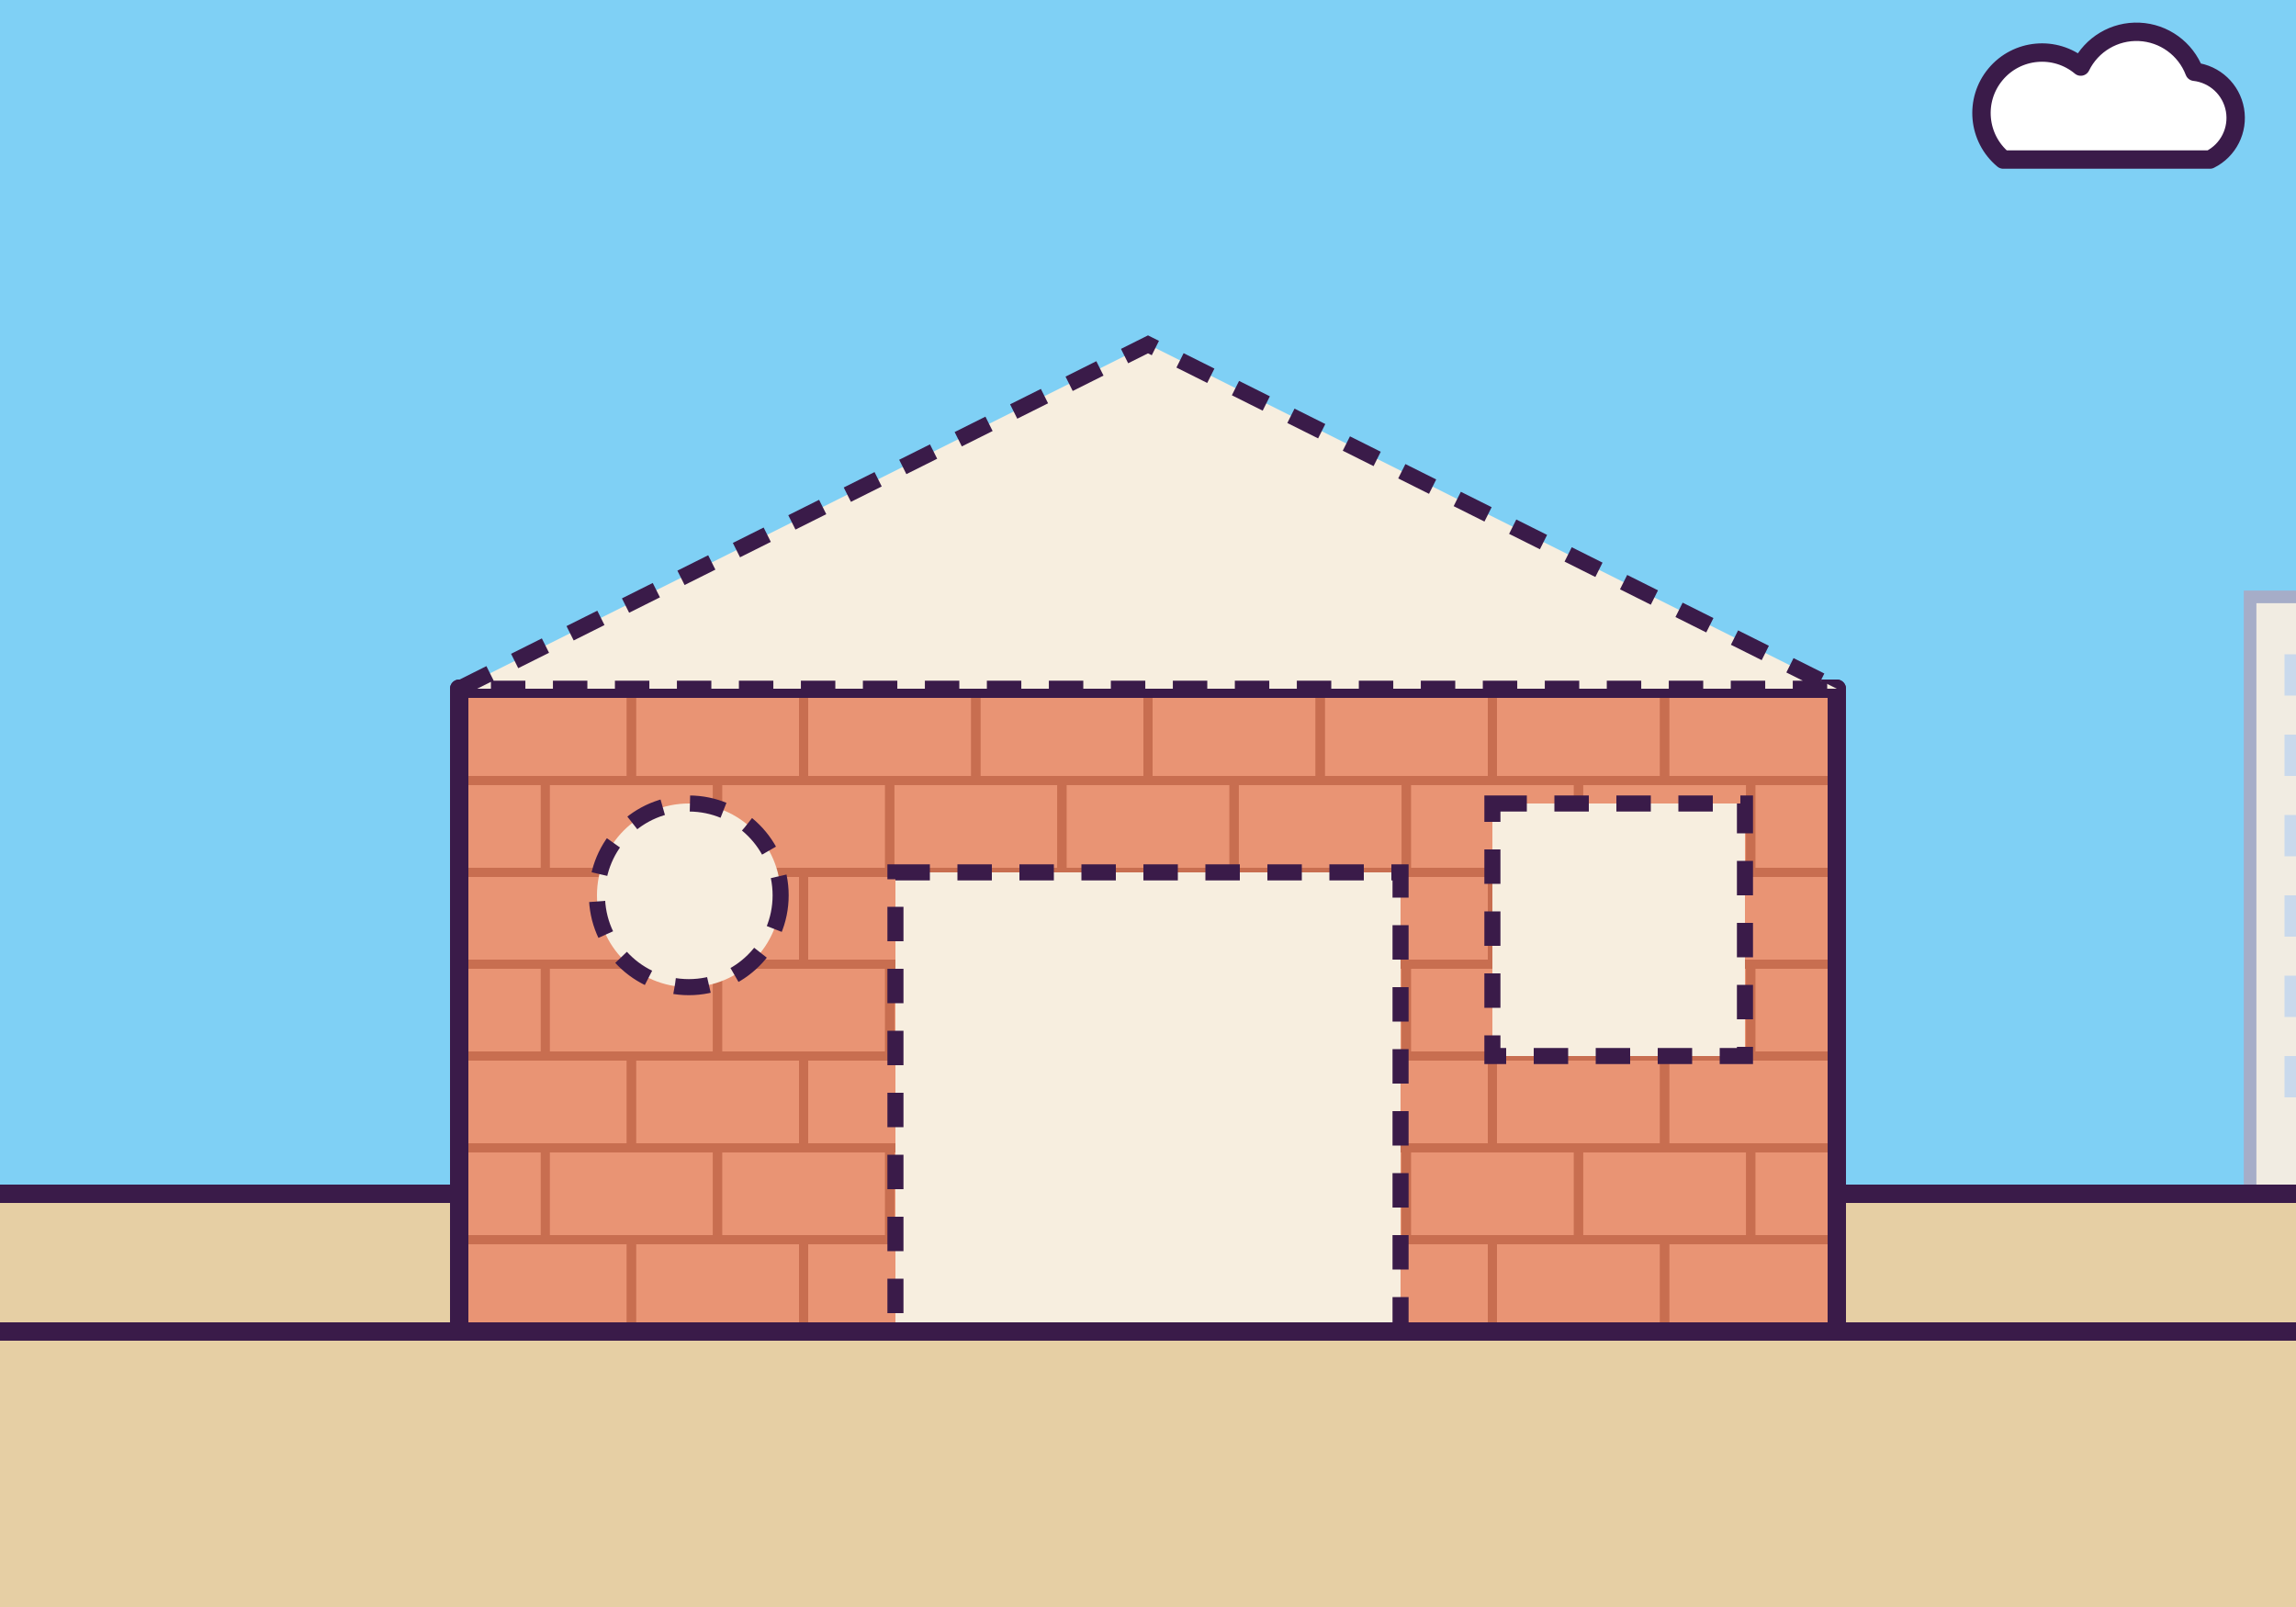
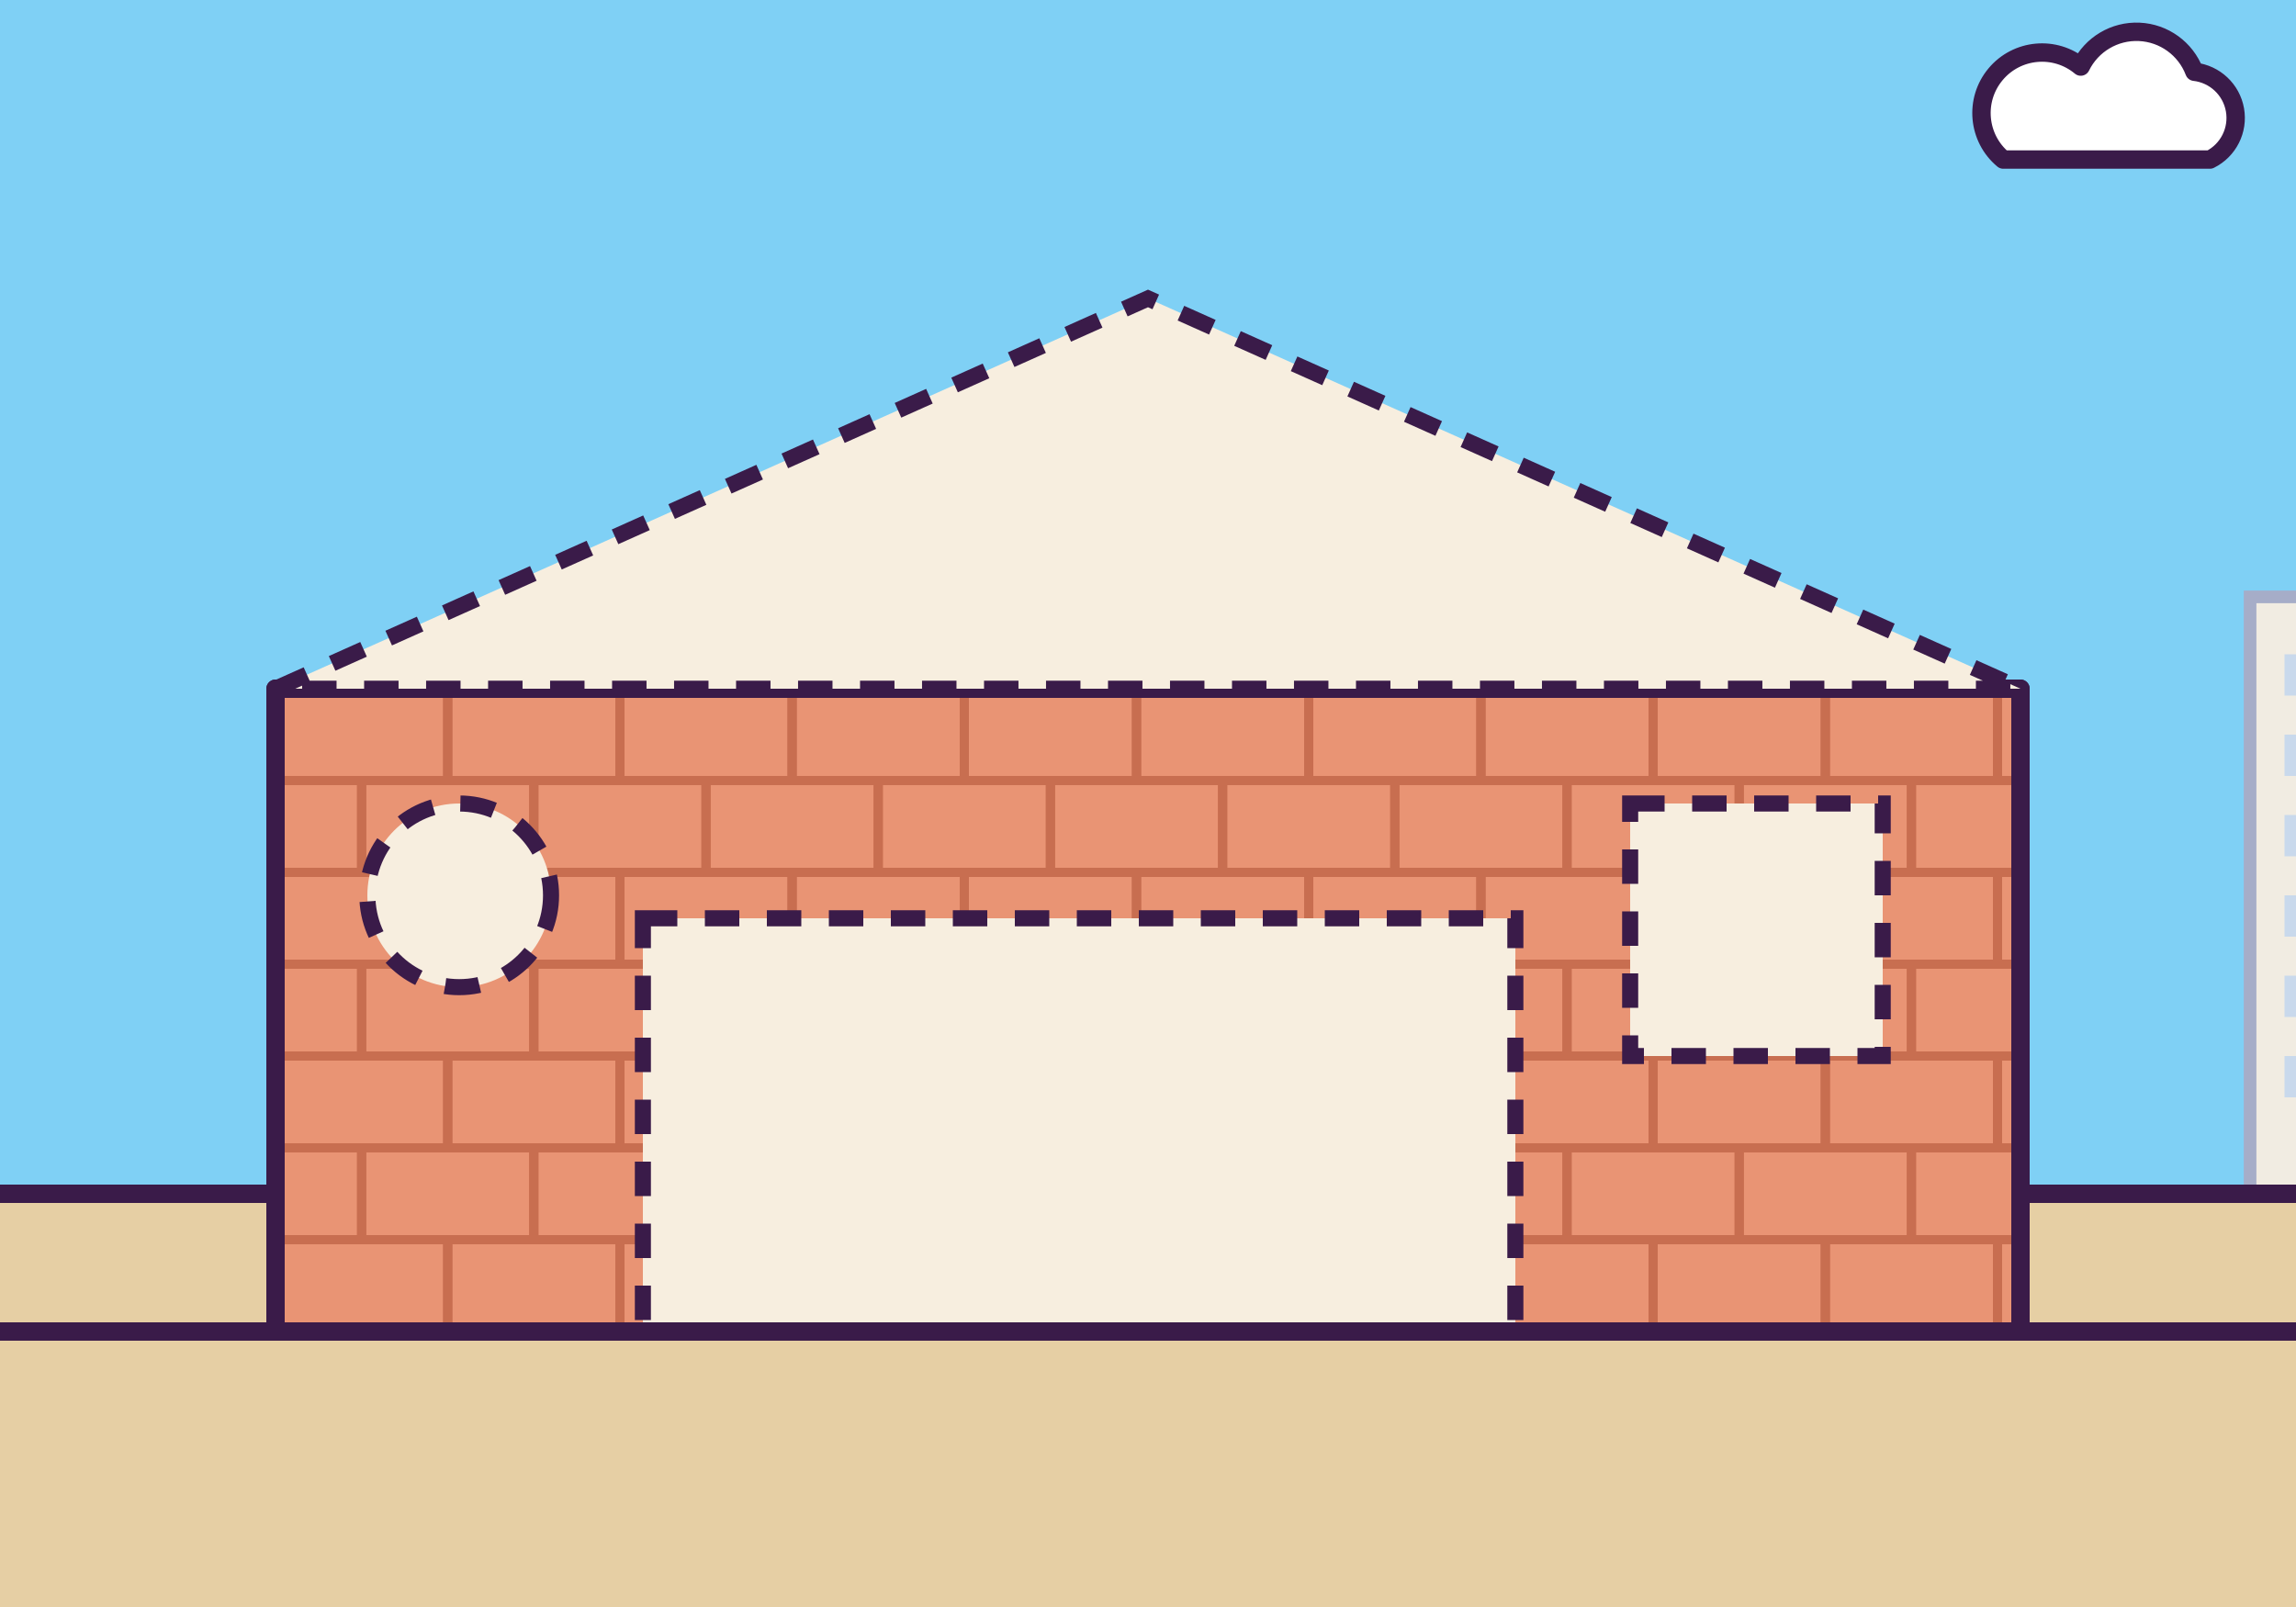
<svg xmlns="http://www.w3.org/2000/svg" viewBox="0 0 200 140" preserveAspectRatio="xMidYMax meet" overflow="visible">
  <rect x="-400" y="-300" width="1000" height="600" fill="#7FD0F5" />
  <g class="tp tp-cloud">
    <path transform="translate(170 4) scale(0.45)" d="M10 22 h40 a9 9 0 0 0 -3 -17 a12 12 0 0 0 -22 -1 a8 8 0 0 0 -15 18z" fill="#fff" stroke="#3A1B49" stroke-width="3.56" stroke-linejoin="round" />
  </g>
  <g class="bg-far">
    <rect x="-150" y="48" width="26" height="56" fill="#F1ECE2" stroke="#A6ADC8" stroke-width="1.1" />
    <rect x="-147" y="53" width="3.4" height="3.6" fill="#C9D9EC" />
    <rect x="-141" y="53" width="3.4" height="3.6" fill="#C9D9EC" />
    <rect x="-135" y="53" width="3.4" height="3.6" fill="#C9D9EC" />
    <rect x="-147" y="60" width="3.4" height="3.6" fill="#C9D9EC" />
    <rect x="-141" y="60" width="3.4" height="3.6" fill="#C9D9EC" />
    <rect x="-135" y="60" width="3.4" height="3.6" fill="#C9D9EC" />
    <rect x="-147" y="67" width="3.4" height="3.6" fill="#C9D9EC" />
    <rect x="-141" y="67" width="3.4" height="3.6" fill="#C9D9EC" />
    <rect x="-135" y="67" width="3.4" height="3.6" fill="#C9D9EC" />
    <rect x="-147" y="74" width="3.4" height="3.6" fill="#C9D9EC" />
    <rect x="-141" y="74" width="3.4" height="3.6" fill="#C9D9EC" />
    <rect x="-135" y="74" width="3.4" height="3.6" fill="#C9D9EC" />
    <rect x="-147" y="81" width="3.4" height="3.6" fill="#C9D9EC" />
    <rect x="-141" y="81" width="3.4" height="3.6" fill="#C9D9EC" />
    <rect x="-135" y="81" width="3.4" height="3.6" fill="#C9D9EC" />
    <rect x="-147" y="88" width="3.4" height="3.6" fill="#C9D9EC" />
    <rect x="-141" y="88" width="3.4" height="3.6" fill="#C9D9EC" />
    <rect x="-135" y="88" width="3.4" height="3.6" fill="#C9D9EC" />
    <rect x="-147" y="95" width="3.4" height="3.6" fill="#C9D9EC" />
    <rect x="-141" y="95" width="3.4" height="3.6" fill="#C9D9EC" />
    <rect x="-135" y="95" width="3.4" height="3.6" fill="#C9D9EC" />
    <rect x="-110" y="64" width="22" height="40" fill="#E9EDF4" stroke="#A6ADC8" stroke-width="1.1" />
    <rect x="-107" y="69" width="3.4" height="3.6" fill="#C9D9EC" />
    <rect x="-101" y="69" width="3.4" height="3.6" fill="#C9D9EC" />
    <rect x="-95" y="69" width="3.4" height="3.6" fill="#C9D9EC" />
    <rect x="-107" y="76" width="3.4" height="3.6" fill="#C9D9EC" />
    <rect x="-101" y="76" width="3.4" height="3.6" fill="#C9D9EC" />
    <rect x="-95" y="76" width="3.4" height="3.6" fill="#C9D9EC" />
    <rect x="-107" y="83" width="3.4" height="3.6" fill="#C9D9EC" />
    <rect x="-101" y="83" width="3.4" height="3.6" fill="#C9D9EC" />
    <rect x="-95" y="83" width="3.4" height="3.6" fill="#C9D9EC" />
    <rect x="-107" y="90" width="3.4" height="3.6" fill="#C9D9EC" />
    <rect x="-101" y="90" width="3.4" height="3.6" fill="#C9D9EC" />
    <rect x="-95" y="90" width="3.4" height="3.6" fill="#C9D9EC" />
    <rect x="-102" y="97" width="6" height="7" fill="#D8CFC2" stroke="#A6ADC8" stroke-width=".8" />
    <rect x="196" y="52" width="24" height="52" fill="#F1ECE2" stroke="#A6ADC8" stroke-width="1.1" />
    <rect x="199" y="57" width="3.4" height="3.6" fill="#C9D9EC" />
    <rect x="205" y="57" width="3.4" height="3.6" fill="#C9D9EC" />
    <rect x="211" y="57" width="3.4" height="3.6" fill="#C9D9EC" />
    <rect x="199" y="64" width="3.4" height="3.6" fill="#C9D9EC" />
    <rect x="205" y="64" width="3.4" height="3.6" fill="#C9D9EC" />
    <rect x="211" y="64" width="3.4" height="3.6" fill="#C9D9EC" />
    <rect x="199" y="71" width="3.4" height="3.6" fill="#C9D9EC" />
    <rect x="205" y="71" width="3.4" height="3.6" fill="#C9D9EC" />
    <rect x="211" y="71" width="3.4" height="3.6" fill="#C9D9EC" />
    <rect x="199" y="78" width="3.4" height="3.6" fill="#C9D9EC" />
    <rect x="205" y="78" width="3.4" height="3.6" fill="#C9D9EC" />
    <rect x="211" y="78" width="3.4" height="3.6" fill="#C9D9EC" />
    <rect x="199" y="85" width="3.4" height="3.6" fill="#C9D9EC" />
    <rect x="205" y="85" width="3.4" height="3.6" fill="#C9D9EC" />
    <rect x="211" y="85" width="3.4" height="3.6" fill="#C9D9EC" />
    <rect x="199" y="92" width="3.4" height="3.6" fill="#C9D9EC" />
    <rect x="205" y="92" width="3.4" height="3.6" fill="#C9D9EC" />
    <rect x="211" y="92" width="3.4" height="3.6" fill="#C9D9EC" />
    <rect x="232" y="64" width="26" height="40" fill="#E9EDF4" stroke="#A6ADC8" stroke-width="1.1" />
    <rect x="235" y="69" width="3.4" height="3.6" fill="#C9D9EC" />
    <rect x="241" y="69" width="3.4" height="3.6" fill="#C9D9EC" />
    <rect x="247" y="69" width="3.4" height="3.6" fill="#C9D9EC" />
    <rect x="235" y="76" width="3.4" height="3.6" fill="#C9D9EC" />
    <rect x="241" y="76" width="3.4" height="3.6" fill="#C9D9EC" />
    <rect x="247" y="76" width="3.4" height="3.6" fill="#C9D9EC" />
    <rect x="235" y="83" width="3.4" height="3.6" fill="#C9D9EC" />
    <rect x="241" y="83" width="3.4" height="3.6" fill="#C9D9EC" />
    <rect x="247" y="83" width="3.4" height="3.6" fill="#C9D9EC" />
    <rect x="235" y="90" width="3.4" height="3.6" fill="#C9D9EC" />
    <rect x="241" y="90" width="3.4" height="3.6" fill="#C9D9EC" />
    <rect x="247" y="90" width="3.4" height="3.6" fill="#C9D9EC" />
    <rect x="242" y="97" width="6" height="7" fill="#D8CFC2" stroke="#A6ADC8" stroke-width=".8" />
  </g>
  <rect x="-400" y="104" width="1000" height="400" fill="#E6CFA4" stroke="#3A1B49" stroke-width="1.6" stroke-linejoin="round" stroke-linecap="round" />
-   <rect x="40" y="60" width="120" height="56" fill="#E99474" stroke="#3A1B49" stroke-width="1.6" stroke-linejoin="round" stroke-linecap="round" />
-   <rect x="40" y="60" width="15" height="8" fill="none" stroke="#C86E50" stroke-width=".8" />
-   <rect x="55" y="60" width="15" height="8" fill="none" stroke="#C86E50" stroke-width=".8" />
-   <rect x="70" y="60" width="15" height="8" fill="none" stroke="#C86E50" stroke-width=".8" />
-   <rect x="85" y="60" width="15" height="8" fill="none" stroke="#C86E50" stroke-width=".8" />
-   <rect x="100" y="60" width="15" height="8" fill="none" stroke="#C86E50" stroke-width=".8" />
-   <rect x="115" y="60" width="15" height="8" fill="none" stroke="#C86E50" stroke-width=".8" />
-   <rect x="130" y="60" width="15" height="8" fill="none" stroke="#C86E50" stroke-width=".8" />
-   <rect x="145" y="60" width="15" height="8" fill="none" stroke="#C86E50" stroke-width=".8" />
-   <rect x="47.5" y="68" width="15" height="8" fill="none" stroke="#C86E50" stroke-width=".8" />
-   <rect x="62.5" y="68" width="15" height="8" fill="none" stroke="#C86E50" stroke-width=".8" />
-   <rect x="77.5" y="68" width="15" height="8" fill="none" stroke="#C86E50" stroke-width=".8" />
-   <rect x="92.5" y="68" width="15" height="8" fill="none" stroke="#C86E50" stroke-width=".8" />
-   <rect x="107.5" y="68" width="15" height="8" fill="none" stroke="#C86E50" stroke-width=".8" />
-   <rect x="122.5" y="68" width="15" height="8" fill="none" stroke="#C86E50" stroke-width=".8" />
-   <rect x="137.5" y="68" width="15" height="8" fill="none" stroke="#C86E50" stroke-width=".8" />
-   <rect x="152.5" y="68" width="7.5" height="8" fill="none" stroke="#C86E50" stroke-width=".8" />
-   <rect x="40" y="76" width="15" height="8" fill="none" stroke="#C86E50" stroke-width=".8" />
-   <rect x="55" y="76" width="15" height="8" fill="none" stroke="#C86E50" stroke-width=".8" />
-   <rect x="70" y="76" width="15" height="8" fill="none" stroke="#C86E50" stroke-width=".8" />
-   <rect x="85" y="76" width="15" height="8" fill="none" stroke="#C86E50" stroke-width=".8" />
-   <rect x="100" y="76" width="15" height="8" fill="none" stroke="#C86E50" stroke-width=".8" />
-   <rect x="115" y="76" width="15" height="8" fill="none" stroke="#C86E50" stroke-width=".8" />
-   <rect x="130" y="76" width="15" height="8" fill="none" stroke="#C86E50" stroke-width=".8" />
-   <rect x="145" y="76" width="15" height="8" fill="none" stroke="#C86E50" stroke-width=".8" />
-   <rect x="47.5" y="84" width="15" height="8" fill="none" stroke="#C86E50" stroke-width=".8" />
-   <rect x="62.5" y="84" width="15" height="8" fill="none" stroke="#C86E50" stroke-width=".8" />
-   <rect x="77.5" y="84" width="15" height="8" fill="none" stroke="#C86E50" stroke-width=".8" />
-   <rect x="92.5" y="84" width="15" height="8" fill="none" stroke="#C86E50" stroke-width=".8" />
-   <rect x="107.5" y="84" width="15" height="8" fill="none" stroke="#C86E50" stroke-width=".8" />
-   <rect x="122.5" y="84" width="15" height="8" fill="none" stroke="#C86E50" stroke-width=".8" />
-   <rect x="137.5" y="84" width="15" height="8" fill="none" stroke="#C86E50" stroke-width=".8" />
-   <rect x="152.5" y="84" width="7.5" height="8" fill="none" stroke="#C86E50" stroke-width=".8" />
-   <rect x="40" y="92" width="15" height="8" fill="none" stroke="#C86E50" stroke-width=".8" />
-   <rect x="55" y="92" width="15" height="8" fill="none" stroke="#C86E50" stroke-width=".8" />
-   <rect x="70" y="92" width="15" height="8" fill="none" stroke="#C86E50" stroke-width=".8" />
-   <rect x="85" y="92" width="15" height="8" fill="none" stroke="#C86E50" stroke-width=".8" />
-   <rect x="100" y="92" width="15" height="8" fill="none" stroke="#C86E50" stroke-width=".8" />
-   <rect x="115" y="92" width="15" height="8" fill="none" stroke="#C86E50" stroke-width=".8" />
-   <rect x="130" y="92" width="15" height="8" fill="none" stroke="#C86E50" stroke-width=".8" />
-   <rect x="145" y="92" width="15" height="8" fill="none" stroke="#C86E50" stroke-width=".8" />
-   <rect x="47.5" y="100" width="15" height="8" fill="none" stroke="#C86E50" stroke-width=".8" />
-   <rect x="62.5" y="100" width="15" height="8" fill="none" stroke="#C86E50" stroke-width=".8" />
-   <rect x="77.5" y="100" width="15" height="8" fill="none" stroke="#C86E50" stroke-width=".8" />
-   <rect x="92.5" y="100" width="15" height="8" fill="none" stroke="#C86E50" stroke-width=".8" />
-   <rect x="107.5" y="100" width="15" height="8" fill="none" stroke="#C86E50" stroke-width=".8" />
-   <rect x="122.5" y="100" width="15" height="8" fill="none" stroke="#C86E50" stroke-width=".8" />
-   <rect x="137.5" y="100" width="15" height="8" fill="none" stroke="#C86E50" stroke-width=".8" />
-   <rect x="152.5" y="100" width="7.5" height="8" fill="none" stroke="#C86E50" stroke-width=".8" />
-   <rect x="40" y="108" width="15" height="8" fill="none" stroke="#C86E50" stroke-width=".8" />
-   <rect x="55" y="108" width="15" height="8" fill="none" stroke="#C86E50" stroke-width=".8" />
-   <rect x="70" y="108" width="15" height="8" fill="none" stroke="#C86E50" stroke-width=".8" />
-   <rect x="85" y="108" width="15" height="8" fill="none" stroke="#C86E50" stroke-width=".8" />
-   <rect x="100" y="108" width="15" height="8" fill="none" stroke="#C86E50" stroke-width=".8" />
-   <rect x="115" y="108" width="15" height="8" fill="none" stroke="#C86E50" stroke-width=".8" />
-   <rect x="130" y="108" width="15" height="8" fill="none" stroke="#C86E50" stroke-width=".8" />
-   <rect x="145" y="108" width="15" height="8" fill="none" stroke="#C86E50" stroke-width=".8" />
-   <rect x="40" y="60" width="120" height="56" fill="none" stroke="#3A1B49" stroke-width="1.6" stroke-linejoin="round" stroke-linecap="round" />
-   <path d="M40 60 L100 30 L160 60Z" fill="#F7EEDF" stroke="#3A1B49" stroke-width="1.4" stroke-dasharray="3 2.4" />
-   <rect x="78" y="76" width="44" height="40" fill="#F7EEDF" stroke="#3A1B49" stroke-width="1.4" stroke-dasharray="3 2.4" />
-   <rect x="130" y="70" width="22" height="22" fill="#F7EEDF" stroke="#3A1B49" stroke-width="1.4" stroke-dasharray="3 2.4" />
-   <circle cx="60" cy="78" r="8" fill="#F7EEDF" stroke="#3A1B49" stroke-width="1.4" stroke-dasharray="3 2.4" />
+   <rect x="24" y="60" width="152" height="56" fill="#E99474" stroke="#3A1B49" stroke-width="1.6" stroke-linejoin="round" stroke-linecap="round" />
+   <rect x="24" y="60" width="15" height="8" fill="none" stroke="#C86E50" stroke-width=".8" />
+   <rect x="39" y="60" width="15" height="8" fill="none" stroke="#C86E50" stroke-width=".8" />
+   <rect x="54" y="60" width="15" height="8" fill="none" stroke="#C86E50" stroke-width=".8" />
+   <rect x="69" y="60" width="15" height="8" fill="none" stroke="#C86E50" stroke-width=".8" />
+   <rect x="84" y="60" width="15" height="8" fill="none" stroke="#C86E50" stroke-width=".8" />
+   <rect x="99" y="60" width="15" height="8" fill="none" stroke="#C86E50" stroke-width=".8" />
+   <rect x="114" y="60" width="15" height="8" fill="none" stroke="#C86E50" stroke-width=".8" />
+   <rect x="129" y="60" width="15" height="8" fill="none" stroke="#C86E50" stroke-width=".8" />
+   <rect x="144" y="60" width="15" height="8" fill="none" stroke="#C86E50" stroke-width=".8" />
+   <rect x="159" y="60" width="15" height="8" fill="none" stroke="#C86E50" stroke-width=".8" />
+   <rect x="24" y="68" width="7.5" height="8" fill="none" stroke="#C86E50" stroke-width=".8" />
+   <rect x="31.5" y="68" width="15" height="8" fill="none" stroke="#C86E50" stroke-width=".8" />
+   <rect x="46.5" y="68" width="15" height="8" fill="none" stroke="#C86E50" stroke-width=".8" />
+   <rect x="61.5" y="68" width="15" height="8" fill="none" stroke="#C86E50" stroke-width=".8" />
+   <rect x="76.5" y="68" width="15" height="8" fill="none" stroke="#C86E50" stroke-width=".8" />
+   <rect x="91.5" y="68" width="15" height="8" fill="none" stroke="#C86E50" stroke-width=".8" />
+   <rect x="106.5" y="68" width="15" height="8" fill="none" stroke="#C86E50" stroke-width=".8" />
+   <rect x="121.5" y="68" width="15" height="8" fill="none" stroke="#C86E50" stroke-width=".8" />
+   <rect x="136.5" y="68" width="15" height="8" fill="none" stroke="#C86E50" stroke-width=".8" />
+   <rect x="151.5" y="68" width="15" height="8" fill="none" stroke="#C86E50" stroke-width=".8" />
+   <rect x="166.5" y="68" width="9.5" height="8" fill="none" stroke="#C86E50" stroke-width=".8" />
+   <rect x="24" y="76" width="15" height="8" fill="none" stroke="#C86E50" stroke-width=".8" />
+   <rect x="39" y="76" width="15" height="8" fill="none" stroke="#C86E50" stroke-width=".8" />
+   <rect x="54" y="76" width="15" height="8" fill="none" stroke="#C86E50" stroke-width=".8" />
+   <rect x="69" y="76" width="15" height="8" fill="none" stroke="#C86E50" stroke-width=".8" />
+   <rect x="84" y="76" width="15" height="8" fill="none" stroke="#C86E50" stroke-width=".8" />
+   <rect x="99" y="76" width="15" height="8" fill="none" stroke="#C86E50" stroke-width=".8" />
+   <rect x="114" y="76" width="15" height="8" fill="none" stroke="#C86E50" stroke-width=".8" />
+   <rect x="129" y="76" width="15" height="8" fill="none" stroke="#C86E50" stroke-width=".8" />
+   <rect x="144" y="76" width="15" height="8" fill="none" stroke="#C86E50" stroke-width=".8" />
+   <rect x="159" y="76" width="15" height="8" fill="none" stroke="#C86E50" stroke-width=".8" />
+   <rect x="24" y="84" width="7.5" height="8" fill="none" stroke="#C86E50" stroke-width=".8" />
+   <rect x="31.5" y="84" width="15" height="8" fill="none" stroke="#C86E50" stroke-width=".8" />
+   <rect x="46.5" y="84" width="15" height="8" fill="none" stroke="#C86E50" stroke-width=".8" />
+   <rect x="61.5" y="84" width="15" height="8" fill="none" stroke="#C86E50" stroke-width=".8" />
+   <rect x="76.5" y="84" width="15" height="8" fill="none" stroke="#C86E50" stroke-width=".8" />
+   <rect x="91.5" y="84" width="15" height="8" fill="none" stroke="#C86E50" stroke-width=".8" />
+   <rect x="106.5" y="84" width="15" height="8" fill="none" stroke="#C86E50" stroke-width=".8" />
+   <rect x="121.5" y="84" width="15" height="8" fill="none" stroke="#C86E50" stroke-width=".8" />
+   <rect x="136.5" y="84" width="15" height="8" fill="none" stroke="#C86E50" stroke-width=".8" />
+   <rect x="151.5" y="84" width="15" height="8" fill="none" stroke="#C86E50" stroke-width=".8" />
+   <rect x="166.5" y="84" width="9.5" height="8" fill="none" stroke="#C86E50" stroke-width=".8" />
+   <rect x="24" y="92" width="15" height="8" fill="none" stroke="#C86E50" stroke-width=".8" />
+   <rect x="39" y="92" width="15" height="8" fill="none" stroke="#C86E50" stroke-width=".8" />
+   <rect x="54" y="92" width="15" height="8" fill="none" stroke="#C86E50" stroke-width=".8" />
+   <rect x="69" y="92" width="15" height="8" fill="none" stroke="#C86E50" stroke-width=".8" />
+   <rect x="84" y="92" width="15" height="8" fill="none" stroke="#C86E50" stroke-width=".8" />
+   <rect x="99" y="92" width="15" height="8" fill="none" stroke="#C86E50" stroke-width=".8" />
+   <rect x="114" y="92" width="15" height="8" fill="none" stroke="#C86E50" stroke-width=".8" />
+   <rect x="129" y="92" width="15" height="8" fill="none" stroke="#C86E50" stroke-width=".8" />
+   <rect x="144" y="92" width="15" height="8" fill="none" stroke="#C86E50" stroke-width=".8" />
+   <rect x="159" y="92" width="15" height="8" fill="none" stroke="#C86E50" stroke-width=".8" />
+   <rect x="24" y="100" width="7.5" height="8" fill="none" stroke="#C86E50" stroke-width=".8" />
+   <rect x="31.5" y="100" width="15" height="8" fill="none" stroke="#C86E50" stroke-width=".8" />
+   <rect x="46.5" y="100" width="15" height="8" fill="none" stroke="#C86E50" stroke-width=".8" />
+   <rect x="61.5" y="100" width="15" height="8" fill="none" stroke="#C86E50" stroke-width=".8" />
+   <rect x="76.5" y="100" width="15" height="8" fill="none" stroke="#C86E50" stroke-width=".8" />
+   <rect x="91.5" y="100" width="15" height="8" fill="none" stroke="#C86E50" stroke-width=".8" />
+   <rect x="106.5" y="100" width="15" height="8" fill="none" stroke="#C86E50" stroke-width=".8" />
+   <rect x="121.5" y="100" width="15" height="8" fill="none" stroke="#C86E50" stroke-width=".8" />
+   <rect x="136.5" y="100" width="15" height="8" fill="none" stroke="#C86E50" stroke-width=".8" />
+   <rect x="151.5" y="100" width="15" height="8" fill="none" stroke="#C86E50" stroke-width=".8" />
+   <rect x="166.5" y="100" width="9.5" height="8" fill="none" stroke="#C86E50" stroke-width=".8" />
+   <rect x="24" y="108" width="15" height="8" fill="none" stroke="#C86E50" stroke-width=".8" />
+   <rect x="39" y="108" width="15" height="8" fill="none" stroke="#C86E50" stroke-width=".8" />
+   <rect x="54" y="108" width="15" height="8" fill="none" stroke="#C86E50" stroke-width=".8" />
+   <rect x="69" y="108" width="15" height="8" fill="none" stroke="#C86E50" stroke-width=".8" />
+   <rect x="84" y="108" width="15" height="8" fill="none" stroke="#C86E50" stroke-width=".8" />
+   <rect x="99" y="108" width="15" height="8" fill="none" stroke="#C86E50" stroke-width=".8" />
+   <rect x="114" y="108" width="15" height="8" fill="none" stroke="#C86E50" stroke-width=".8" />
+   <rect x="129" y="108" width="15" height="8" fill="none" stroke="#C86E50" stroke-width=".8" />
+   <rect x="144" y="108" width="15" height="8" fill="none" stroke="#C86E50" stroke-width=".8" />
+   <rect x="159" y="108" width="15" height="8" fill="none" stroke="#C86E50" stroke-width=".8" />
+   <rect x="24" y="60" width="152" height="56" fill="none" stroke="#3A1B49" stroke-width="1.6" stroke-linejoin="round" stroke-linecap="round" />
+   <path d="M24 60 L100 26 L176 60Z" fill="#F7EEDF" stroke="#3A1B49" stroke-width="1.4" stroke-dasharray="3 2.4" />
+   <rect x="56" y="80" width="76" height="36" fill="#F7EEDF" stroke="#3A1B49" stroke-width="1.4" stroke-dasharray="3 2.4" />
+   <rect x="142" y="70" width="22" height="22" fill="#F7EEDF" stroke="#3A1B49" stroke-width="1.4" stroke-dasharray="3 2.4" />
+   <circle cx="40" cy="78" r="8" fill="#F7EEDF" stroke="#3A1B49" stroke-width="1.4" stroke-dasharray="3 2.4" />
  <rect x="-400" y="116" width="1000" height="400" fill="#E6CFA4" stroke="#3A1B49" stroke-width="1.6" stroke-linejoin="round" stroke-linecap="round" />
</svg>
